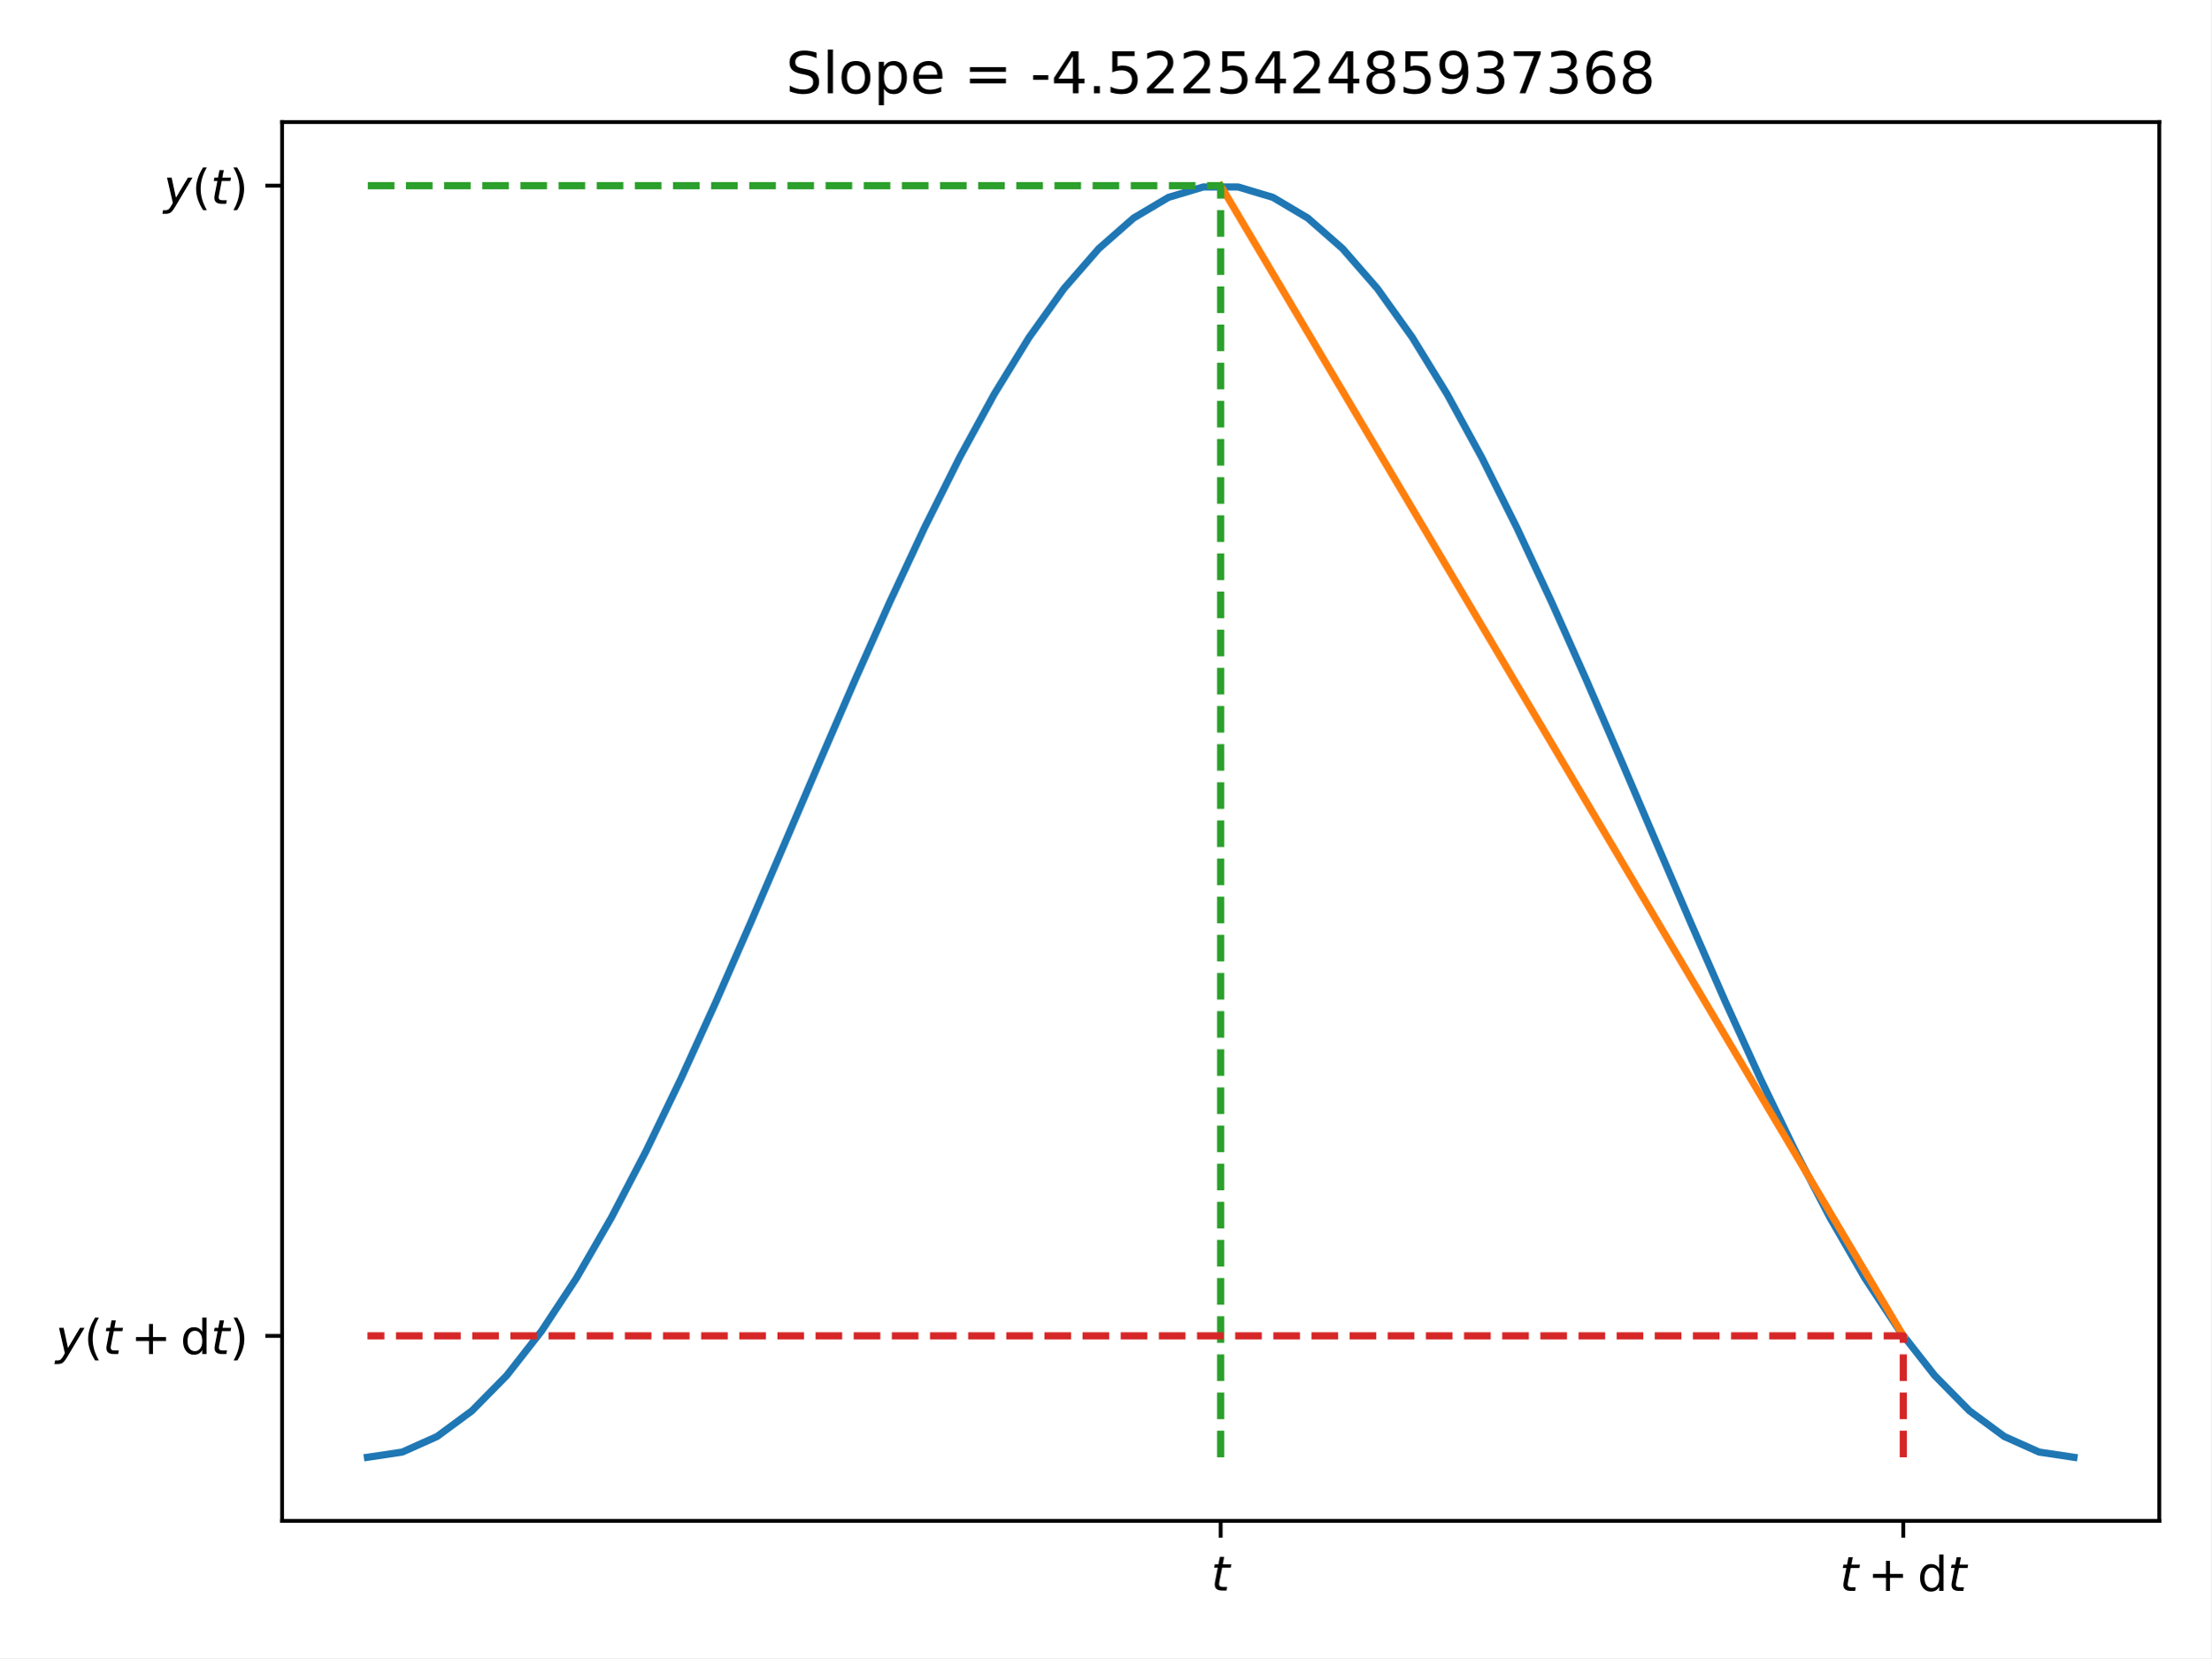
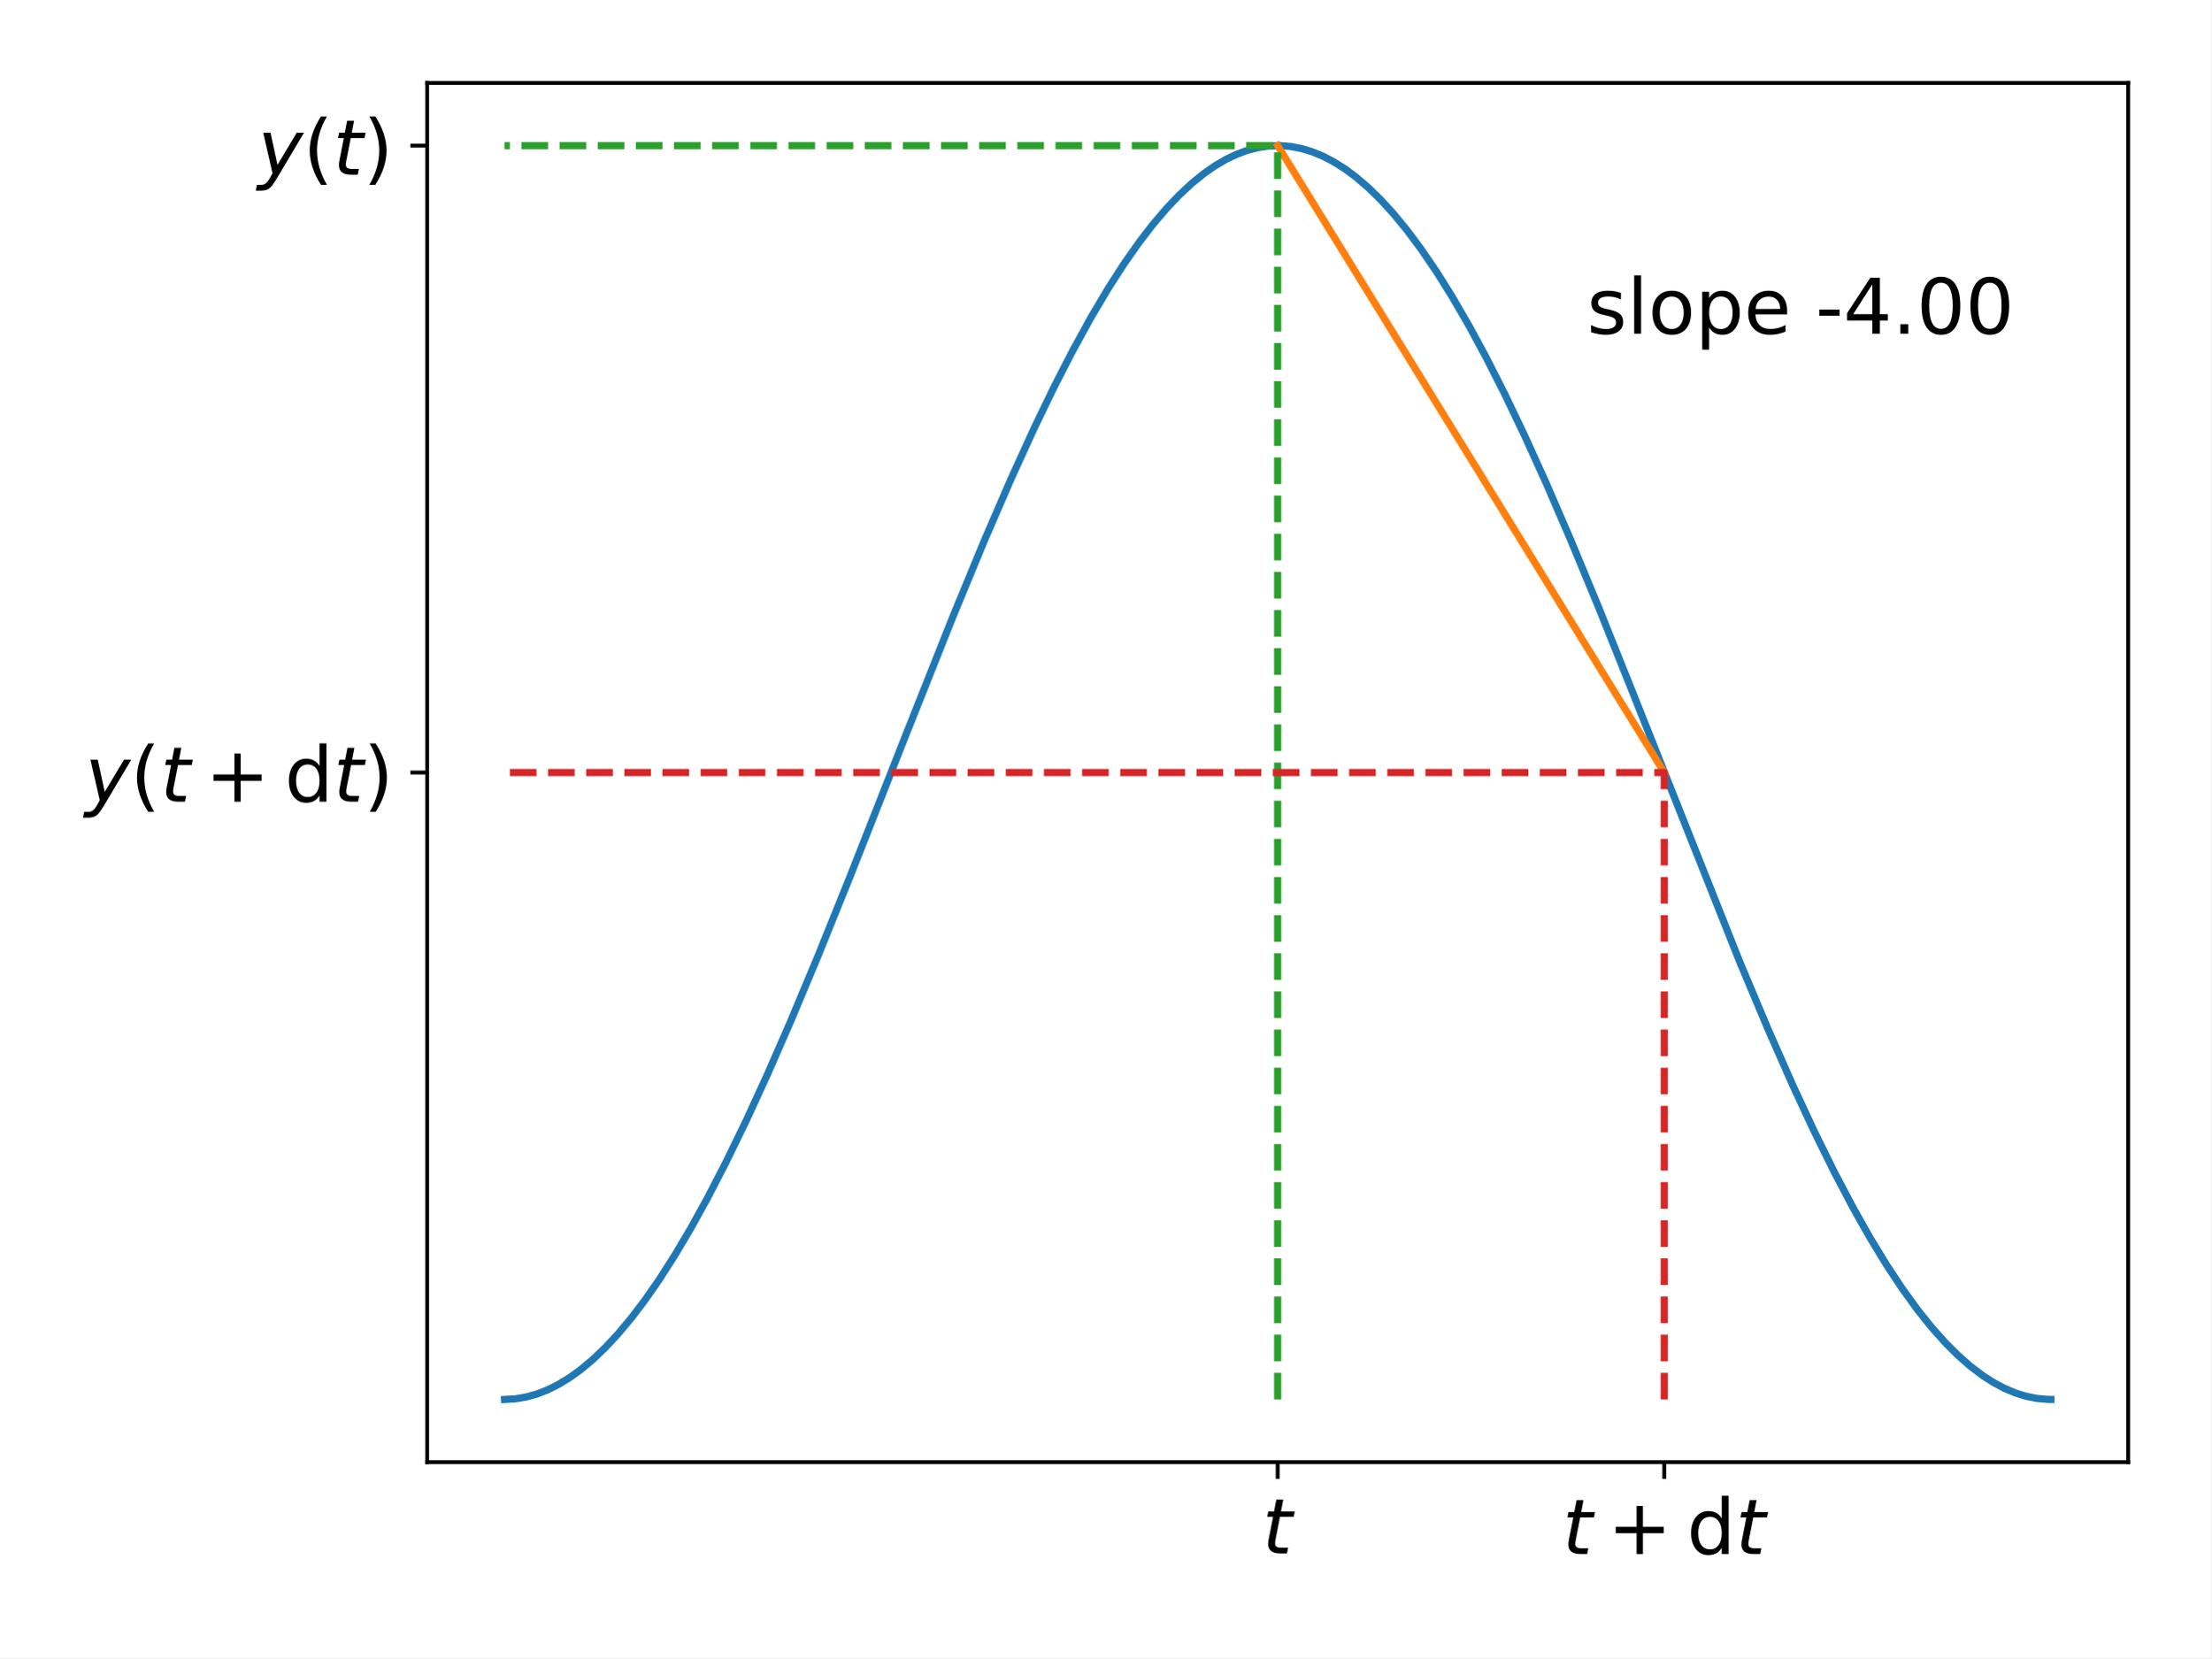
<svg xmlns="http://www.w3.org/2000/svg" xmlns:xlink="http://www.w3.org/1999/xlink" height="345.6pt" version="1.1" viewBox="0 0 460.8 345.6" width="460.8pt">
  <defs>
    <style type="text/css">*{stroke-linecap:butt;stroke-linejoin:round;}</style>
  </defs>
  <g id="figure_1">
    <g id="patch_1">
      <path d="M 0 345.6  L 460.8 345.6  L 460.8 0  L 0 0  z " style="fill:#ffffff;" />
    </g>
    <g id="axes_1">
      <g id="patch_2">
-         <path d="M 58.786 317  L 450 317  L 450 25.44  L 58.786 25.44  z " style="fill:#ffffff;" />
+         <path d="M 89.018 304.76  L 443.52 304.76  L 443.52 17.28  L 89.018 17.28  z " style="fill:#ffffff;" />
      </g>
      <g id="matplotlib.axis_1">
        <g id="xtick_1">
          <g id="line2d_1">
            <defs>
-               <path d="M 0 0  L 0 3.5  " id="m3df1642a04" style="stroke:#000000;stroke-width:0.8;" />
+               <path d="M 0 0  L 0 3.5  " id="mcb3c2fcbc7" style="stroke:#000000;stroke-width:0.8;" />
            </defs>
            <g>
-               <use style="stroke:#000000;stroke-width:0.8;" x="254.393" xlink:href="#m3df1642a04" y="317" />
+               <use style="stroke:#000000;stroke-width:0.8;" x="266.269" xlink:href="#mcb3c2fcbc7" y="304.76" />
            </g>
          </g>
          <g id="text_1">
-             <g transform="translate(252.393 331.5984)scale(0.1 -0.1)">
+             <g transform="translate(263.0691 323.9175)scale(0.16 -0.16)">
              <defs>
                <path d="M 2706 3500  L 2619 3053  L 1472 3053  L 1100 1153  Q 1081 1047 1072 975  Q 1063 903 1063 863  Q 1063 663 1183 572  Q 1303 481 1569 481  L 2150 481  L 2053 0  L 1503 0  Q 991 0 739 200  Q 488 400 488 806  Q 488 878 497 964  Q 506 1050 525 1153  L 897 3053  L 409 3053  L 500 3500  L 978 3500  L 1172 4494  L 1747 4494  L 1556 3500  L 2706 3500  z " id="DejaVuSans-Oblique-74" transform="scale(0.015625)" />
              </defs>
              <use transform="translate(0 0.78125)" xlink:href="#DejaVuSans-Oblique-74" />
            </g>
          </g>
        </g>
        <g id="xtick_2">
          <g id="line2d_2">
            <g>
-               <use style="stroke:#000000;stroke-width:0.8;" x="396.653" xlink:href="#m3df1642a04" y="317" />
+               <use style="stroke:#000000;stroke-width:0.8;" x="346.838" xlink:href="#mcb3c2fcbc7" y="304.76" />
            </g>
          </g>
          <g id="text_2">
-             <g transform="translate(383.4026 331.5984)scale(0.1 -0.1)">
+             <g transform="translate(325.6377 323.9175)scale(0.16 -0.16)">
              <defs>
                <path d="M 2944 4013  L 2944 2272  L 4684 2272  L 4684 1741  L 2944 1741  L 2944 0  L 2419 0  L 2419 1741  L 678 1741  L 678 2272  L 2419 2272  L 2419 4013  L 2944 4013  z " id="DejaVuSans-2b" transform="scale(0.015625)" />
                <path d="M 2906 2969  L 2906 4863  L 3481 4863  L 3481 0  L 2906 0  L 2906 525  Q 2725 213 2448 61  Q 2172 -91 1784 -91  Q 1150 -91 751 415  Q 353 922 353 1747  Q 353 2572 751 3078  Q 1150 3584 1784 3584  Q 2172 3584 2448 3432  Q 2725 3281 2906 2969  z M 947 1747  Q 947 1113 1208 752  Q 1469 391 1925 391  Q 2381 391 2643 752  Q 2906 1113 2906 1747  Q 2906 2381 2643 2742  Q 2381 3103 1925 3103  Q 1469 3103 1208 2742  Q 947 2381 947 1747  z " id="DejaVuSans-64" transform="scale(0.015625)" />
              </defs>
              <use transform="translate(0 0.015625)" xlink:href="#DejaVuSans-Oblique-74" />
              <use transform="translate(58.69141 0.015625)" xlink:href="#DejaVuSans-2b" />
              <use transform="translate(161.9629 0.015625)" xlink:href="#DejaVuSans-64" />
              <use transform="translate(225.4395 0.015625)" xlink:href="#DejaVuSans-Oblique-74" />
            </g>
          </g>
        </g>
      </g>
      <g id="matplotlib.axis_2">
        <g id="ytick_1">
          <g id="line2d_3">
            <defs>
-               <path d="M 0 0  L -3.5 0  " id="m883912e4ef" style="stroke:#000000;stroke-width:0.8;" />
+               <path d="M 0 0  L -3.5 0  " id="mef6a560bfb" style="stroke:#000000;stroke-width:0.8;" />
            </defs>
            <g>
-               <use style="stroke:#000000;stroke-width:0.8;" x="58.786" xlink:href="#m883912e4ef" y="38.693" />
+               <use style="stroke:#000000;stroke-width:0.8;" x="89.018" xlink:href="#mef6a560bfb" y="30.347" />
            </g>
          </g>
          <g id="text_3">
-             <g transform="translate(34.08608 42.49273)scale(0.1 -0.1)">
+             <g transform="translate(53.69828 36.42727)scale(0.16 -0.16)">
              <defs>
                <path d="M 1588 -325  Q 1188 -997 936 -1164  Q 684 -1331 294 -1331  L -159 -1331  L -63 -850  L 269 -850  Q 509 -850 678 -719  Q 847 -588 1056 -206  L 1234 128  L 459 3500  L 1069 3500  L 1650 819  L 3256 3500  L 3859 3500  L 1588 -325  z " id="DejaVuSans-Oblique-79" transform="scale(0.015625)" />
                <path d="M 1984 4856  Q 1566 4138 1362 3434  Q 1159 2731 1159 2009  Q 1159 1288 1364 580  Q 1569 -128 1984 -844  L 1484 -844  Q 1016 -109 783 600  Q 550 1309 550 2009  Q 550 2706 781 3412  Q 1013 4119 1484 4856  L 1984 4856  z " id="DejaVuSans-28" transform="scale(0.015625)" />
                <path d="M 513 4856  L 1013 4856  Q 1481 4119 1714 3412  Q 1947 2706 1947 2009  Q 1947 1309 1714 600  Q 1481 -109 1013 -844  L 513 -844  Q 928 -128 1133 580  Q 1338 1288 1338 2009  Q 1338 2731 1133 3434  Q 928 4138 513 4856  z " id="DejaVuSans-29" transform="scale(0.015625)" />
              </defs>
              <use transform="translate(0 0.125)" xlink:href="#DejaVuSans-Oblique-79" />
              <use transform="translate(59.17969 0.125)" xlink:href="#DejaVuSans-28" />
              <use transform="translate(98.19336 0.125)" xlink:href="#DejaVuSans-Oblique-74" />
              <use transform="translate(137.4023 0.125)" xlink:href="#DejaVuSans-29" />
            </g>
          </g>
        </g>
        <g id="ytick_2">
          <g id="line2d_4">
            <g>
-               <use style="stroke:#000000;stroke-width:0.8;" x="58.786" xlink:href="#m883912e4ef" y="278.437" />
+               <use style="stroke:#000000;stroke-width:0.8;" x="89.018" xlink:href="#mef6a560bfb" y="161.02" />
            </g>
          </g>
          <g id="text_4">
-             <g transform="translate(11.58608 282.2368)scale(0.1 -0.1)">
+             <g transform="translate(17.69828 167.1)scale(0.16 -0.16)">
              <use transform="translate(0 0.015625)" xlink:href="#DejaVuSans-Oblique-79" />
              <use transform="translate(59.17969 0.015625)" xlink:href="#DejaVuSans-28" />
              <use transform="translate(98.19336 0.015625)" xlink:href="#DejaVuSans-Oblique-74" />
              <use transform="translate(156.8848 0.015625)" xlink:href="#DejaVuSans-2b" />
              <use transform="translate(260.1562 0.015625)" xlink:href="#DejaVuSans-64" />
              <use transform="translate(323.6328 0.015625)" xlink:href="#DejaVuSans-Oblique-74" />
              <use transform="translate(362.8418 0.015625)" xlink:href="#DejaVuSans-29" />
            </g>
          </g>
        </g>
      </g>
      <g id="line2d_5">
-         <path clip-path="url(#pa521b3d4a3)" d="M 76.569 303.747  L 83.827 302.659  L 91.085 299.413  L 98.343 294.062  L 105.601 286.693  L 112.859 277.429  L 120.117 266.421  L 127.376 253.849  L 134.634 239.921  L 141.892 224.865  L 149.15 208.928  L 156.408 192.371  L 163.666 175.468  L 170.924 158.494  L 178.183 141.73  L 185.441 125.45  L 192.699 109.921  L 199.957 95.399  L 207.215 82.122  L 214.473 70.308  L 221.731 60.15  L 228.99 51.817  L 236.248 45.444  L 243.506 41.137  L 250.764 38.965  L 258.022 38.965  L 265.28 41.137  L 272.538 45.444  L 279.797 51.817  L 287.055 60.15  L 294.313 70.308  L 301.571 82.122  L 308.829 95.399  L 316.087 109.921  L 323.345 125.45  L 330.604 141.73  L 337.862 158.494  L 345.12 175.468  L 352.378 192.371  L 359.636 208.928  L 366.894 224.865  L 374.152 239.921  L 381.411 253.849  L 388.669 266.421  L 395.927 277.429  L 403.185 286.693  L 410.443 294.062  L 417.701 299.413  L 424.959 302.659  L 432.218 303.747  " style="fill:none;stroke:#1f77b4;stroke-linecap:square;stroke-width:1.5;" />
+         <path clip-path="url(#p745c5f35a1)" d="M 105.132 291.693  L 107.39 291.566  L 109.648 291.186  L 111.907 290.555  L 114.165 289.672  L 116.423 288.539  L 118.681 287.16  L 120.939 285.536  L 123.52 283.385  L 126.101 280.924  L 128.682 278.16  L 131.585 274.696  L 134.488 270.868  L 137.392 266.688  L 140.618 261.647  L 143.844 256.209  L 147.392 249.792  L 151.263 242.309  L 155.457 233.682  L 159.973 223.85  L 164.812 212.777  L 170.297 199.677  L 177.071 182.901  L 188.685 153.422  L 198.685 128.292  L 205.137 112.679  L 210.621 100  L 215.46 89.386  L 219.654 80.699  L 223.525 73.156  L 227.396 66.113  L 230.945 60.131  L 234.171 55.111  L 237.397 50.509  L 240.3 46.741  L 243.203 43.339  L 245.784 40.631  L 248.365 38.228  L 250.946 36.135  L 253.204 34.564  L 255.462 33.237  L 257.72 32.158  L 259.979 31.329  L 262.237 30.751  L 264.495 30.425  L 266.753 30.353  L 269.011 30.534  L 271.269 30.968  L 273.528 31.654  L 275.786 32.59  L 278.044 33.775  L 280.302 35.207  L 282.56 36.883  L 285.141 39.093  L 287.722 41.611  L 290.303 44.432  L 293.206 47.957  L 296.109 51.845  L 299.335 56.574  L 302.561 61.716  L 306.11 67.825  L 309.658 74.38  L 313.53 82.002  L 317.723 90.766  L 322.24 100.728  L 327.401 112.679  L 333.208 126.704  L 340.628 145.238  L 362.564 200.461  L 368.371 214.282  L 373.533 226  L 378.049 235.718  L 382.243 244.225  L 386.114 251.586  L 389.662 257.881  L 393.211 263.713  L 396.437 268.588  L 399.663 273.039  L 402.566 276.666  L 405.47 279.923  L 408.05 282.498  L 410.631 284.766  L 413.212 286.721  L 415.47 288.17  L 417.728 289.374  L 419.987 290.328  L 422.245 291.032  L 424.503 291.483  L 426.761 291.682  L 427.406 291.693  L 427.406 291.693  " style="fill:none;stroke:#1f77b4;stroke-linecap:square;stroke-width:1.5;" />
      </g>
      <g id="line2d_6">
-         <path clip-path="url(#pa521b3d4a3)" d="M 254.393 38.693  L 396.653 278.437  " style="fill:none;stroke:#ff7f0e;stroke-linecap:square;stroke-width:1.5;" />
+         <path clip-path="url(#p745c5f35a1)" d="M 266.269 30.347  L 346.838 161.02  " style="fill:none;stroke:#ff7f0e;stroke-linecap:square;stroke-width:1.5;" />
      </g>
      <g id="line2d_7">
-         <path clip-path="url(#pa521b3d4a3)" d="M 254.393 303.747  L 254.393 38.693  L 76.569 38.693  " style="fill:none;stroke:#2ca02c;stroke-dasharray:5.55,2.4;stroke-dashoffset:0;stroke-width:1.5;" />
+         <path clip-path="url(#p745c5f35a1)" d="M 266.269 291.693  L 266.269 30.347  L 105.132 30.347  " style="fill:none;stroke:#2ca02c;stroke-dasharray:5.55,2.4;stroke-dashoffset:0;stroke-width:1.5;" />
      </g>
      <g id="line2d_8">
-         <path clip-path="url(#pa521b3d4a3)" d="M 396.653 303.747  L 396.653 278.437  L 76.569 278.437  " style="fill:none;stroke:#d62728;stroke-dasharray:5.55,2.4;stroke-dashoffset:0;stroke-width:1.5;" />
+         <path clip-path="url(#p745c5f35a1)" d="M 346.838 291.693  L 346.838 161.02  L 105.132 161.02  " style="fill:none;stroke:#d62728;stroke-dasharray:5.55,2.4;stroke-dashoffset:0;stroke-width:1.5;" />
      </g>
      <g id="patch_3">
-         <path d="M 58.786 317  L 58.786 25.44  " style="fill:none;stroke:#000000;stroke-linecap:square;stroke-linejoin:miter;stroke-width:0.8;" />
+         <path d="M 89.018 304.76  L 89.018 17.28  " style="fill:none;stroke:#000000;stroke-linecap:square;stroke-linejoin:miter;stroke-width:0.8;" />
      </g>
      <g id="patch_4">
-         <path d="M 450 317  L 450 25.44  " style="fill:none;stroke:#000000;stroke-linecap:square;stroke-linejoin:miter;stroke-width:0.8;" />
+         <path d="M 443.52 304.76  L 443.52 17.28  " style="fill:none;stroke:#000000;stroke-linecap:square;stroke-linejoin:miter;stroke-width:0.8;" />
      </g>
      <g id="patch_5">
-         <path d="M 58.786 317  L 450 317  " style="fill:none;stroke:#000000;stroke-linecap:square;stroke-linejoin:miter;stroke-width:0.8;" />
+         <path d="M 89.018 304.76  L 443.52 304.76  " style="fill:none;stroke:#000000;stroke-linecap:square;stroke-linejoin:miter;stroke-width:0.8;" />
      </g>
      <g id="patch_6">
-         <path d="M 58.786 25.44  L 450 25.44  " style="fill:none;stroke:#000000;stroke-linecap:square;stroke-linejoin:miter;stroke-width:0.8;" />
+         <path d="M 89.018 17.28  L 443.52 17.28  " style="fill:none;stroke:#000000;stroke-linecap:square;stroke-linejoin:miter;stroke-width:0.8;" />
      </g>
      <g id="text_5">
-         <g transform="translate(163.7518 19.44)scale(0.12 -0.12)">
+         <g transform="translate(330.724 69.54909)scale(0.16 -0.16)">
          <defs>
-             <path d="M 3425 4513  L 3425 3897  Q 3066 4069 2747 4153  Q 2428 4238 2131 4238  Q 1616 4238 1336 4038  Q 1056 3838 1056 3469  Q 1056 3159 1242 3001  Q 1428 2844 1947 2747  L 2328 2669  Q 3034 2534 3370 2195  Q 3706 1856 3706 1288  Q 3706 609 3251 259  Q 2797 -91 1919 -91  Q 1588 -91 1214 -16  Q 841 59 441 206  L 441 856  Q 825 641 1194 531  Q 1563 422 1919 422  Q 2459 422 2753 634  Q 3047 847 3047 1241  Q 3047 1584 2836 1778  Q 2625 1972 2144 2069  L 1759 2144  Q 1053 2284 737 2584  Q 422 2884 422 3419  Q 422 4038 858 4394  Q 1294 4750 2059 4750  Q 2388 4750 2728 4690  Q 3069 4631 3425 4513  z " id="DejaVuSans-53" transform="scale(0.015625)" />
+             <path d="M 2834 3397  L 2834 2853  Q 2591 2978 2328 3040  Q 2066 3103 1784 3103  Q 1356 3103 1142 2972  Q 928 2841 928 2578  Q 928 2378 1081 2264  Q 1234 2150 1697 2047  L 1894 2003  Q 2506 1872 2764 1633  Q 3022 1394 3022 966  Q 3022 478 2636 193  Q 2250 -91 1575 -91  Q 1294 -91 989 -36  Q 684 19 347 128  L 347 722  Q 666 556 975 473  Q 1284 391 1588 391  Q 1994 391 2212 530  Q 2431 669 2431 922  Q 2431 1156 2273 1281  Q 2116 1406 1581 1522  L 1381 1569  Q 847 1681 609 1914  Q 372 2147 372 2553  Q 372 3047 722 3315  Q 1072 3584 1716 3584  Q 2034 3584 2315 3537  Q 2597 3491 2834 3397  z " id="DejaVuSans-73" transform="scale(0.015625)" />
            <path d="M 603 4863  L 1178 4863  L 1178 0  L 603 0  L 603 4863  z " id="DejaVuSans-6c" transform="scale(0.015625)" />
            <path d="M 1959 3097  Q 1497 3097 1228 2736  Q 959 2375 959 1747  Q 959 1119 1226 758  Q 1494 397 1959 397  Q 2419 397 2687 759  Q 2956 1122 2956 1747  Q 2956 2369 2687 2733  Q 2419 3097 1959 3097  z M 1959 3584  Q 2709 3584 3137 3096  Q 3566 2609 3566 1747  Q 3566 888 3137 398  Q 2709 -91 1959 -91  Q 1206 -91 779 398  Q 353 888 353 1747  Q 353 2609 779 3096  Q 1206 3584 1959 3584  z " id="DejaVuSans-6f" transform="scale(0.015625)" />
            <path d="M 1159 525  L 1159 -1331  L 581 -1331  L 581 3500  L 1159 3500  L 1159 2969  Q 1341 3281 1617 3432  Q 1894 3584 2278 3584  Q 2916 3584 3314 3078  Q 3713 2572 3713 1747  Q 3713 922 3314 415  Q 2916 -91 2278 -91  Q 1894 -91 1617 61  Q 1341 213 1159 525  z M 3116 1747  Q 3116 2381 2855 2742  Q 2594 3103 2138 3103  Q 1681 3103 1420 2742  Q 1159 2381 1159 1747  Q 1159 1113 1420 752  Q 1681 391 2138 391  Q 2594 391 2855 752  Q 3116 1113 3116 1747  z " id="DejaVuSans-70" transform="scale(0.015625)" />
            <path d="M 3597 1894  L 3597 1613  L 953 1613  Q 991 1019 1311 708  Q 1631 397 2203 397  Q 2534 397 2845 478  Q 3156 559 3463 722  L 3463 178  Q 3153 47 2828 -22  Q 2503 -91 2169 -91  Q 1331 -91 842 396  Q 353 884 353 1716  Q 353 2575 817 3079  Q 1281 3584 2069 3584  Q 2775 3584 3186 3129  Q 3597 2675 3597 1894  z M 3022 2063  Q 3016 2534 2758 2815  Q 2500 3097 2075 3097  Q 1594 3097 1305 2825  Q 1016 2553 972 2059  L 3022 2063  z " id="DejaVuSans-65" transform="scale(0.015625)" />
            <path id="DejaVuSans-20" transform="scale(0.015625)" />
-             <path d="M 678 2906  L 4684 2906  L 4684 2381  L 678 2381  L 678 2906  z M 678 1631  L 4684 1631  L 4684 1100  L 678 1100  L 678 1631  z " id="DejaVuSans-3d" transform="scale(0.015625)" />
            <path d="M 313 2009  L 1997 2009  L 1997 1497  L 313 1497  L 313 2009  z " id="DejaVuSans-2d" transform="scale(0.015625)" />
            <path d="M 2419 4116  L 825 1625  L 2419 1625  L 2419 4116  z M 2253 4666  L 3047 4666  L 3047 1625  L 3713 1625  L 3713 1100  L 3047 1100  L 3047 0  L 2419 0  L 2419 1100  L 313 1100  L 313 1709  L 2253 4666  z " id="DejaVuSans-34" transform="scale(0.015625)" />
            <path d="M 684 794  L 1344 794  L 1344 0  L 684 0  L 684 794  z " id="DejaVuSans-2e" transform="scale(0.015625)" />
-             <path d="M 691 4666  L 3169 4666  L 3169 4134  L 1269 4134  L 1269 2991  Q 1406 3038 1543 3061  Q 1681 3084 1819 3084  Q 2600 3084 3056 2656  Q 3513 2228 3513 1497  Q 3513 744 3044 326  Q 2575 -91 1722 -91  Q 1428 -91 1123 -41  Q 819 9 494 109  L 494 744  Q 775 591 1075 516  Q 1375 441 1709 441  Q 2250 441 2565 725  Q 2881 1009 2881 1497  Q 2881 1984 2565 2268  Q 2250 2553 1709 2553  Q 1456 2553 1204 2497  Q 953 2441 691 2322  L 691 4666  z " id="DejaVuSans-35" transform="scale(0.015625)" />
-             <path d="M 1228 531  L 3431 531  L 3431 0  L 469 0  L 469 531  Q 828 903 1448 1529  Q 2069 2156 2228 2338  Q 2531 2678 2651 2914  Q 2772 3150 2772 3378  Q 2772 3750 2511 3984  Q 2250 4219 1831 4219  Q 1534 4219 1204 4116  Q 875 4013 500 3803  L 500 4441  Q 881 4594 1212 4672  Q 1544 4750 1819 4750  Q 2544 4750 2975 4387  Q 3406 4025 3406 3419  Q 3406 3131 3298 2873  Q 3191 2616 2906 2266  Q 2828 2175 2409 1742  Q 1991 1309 1228 531  z " id="DejaVuSans-32" transform="scale(0.015625)" />
-             <path d="M 2034 2216  Q 1584 2216 1326 1975  Q 1069 1734 1069 1313  Q 1069 891 1326 650  Q 1584 409 2034 409  Q 2484 409 2743 651  Q 3003 894 3003 1313  Q 3003 1734 2745 1975  Q 2488 2216 2034 2216  z M 1403 2484  Q 997 2584 770 2862  Q 544 3141 544 3541  Q 544 4100 942 4425  Q 1341 4750 2034 4750  Q 2731 4750 3128 4425  Q 3525 4100 3525 3541  Q 3525 3141 3298 2862  Q 3072 2584 2669 2484  Q 3125 2378 3379 2068  Q 3634 1759 3634 1313  Q 3634 634 3220 271  Q 2806 -91 2034 -91  Q 1263 -91 848 271  Q 434 634 434 1313  Q 434 1759 690 2068  Q 947 2378 1403 2484  z M 1172 3481  Q 1172 3119 1398 2916  Q 1625 2713 2034 2713  Q 2441 2713 2670 2916  Q 2900 3119 2900 3481  Q 2900 3844 2670 4047  Q 2441 4250 2034 4250  Q 1625 4250 1398 4047  Q 1172 3844 1172 3481  z " id="DejaVuSans-38" transform="scale(0.015625)" />
-             <path d="M 703 97  L 703 672  Q 941 559 1184 500  Q 1428 441 1663 441  Q 2288 441 2617 861  Q 2947 1281 2994 2138  Q 2813 1869 2534 1725  Q 2256 1581 1919 1581  Q 1219 1581 811 2004  Q 403 2428 403 3163  Q 403 3881 828 4315  Q 1253 4750 1959 4750  Q 2769 4750 3195 4129  Q 3622 3509 3622 2328  Q 3622 1225 3098 567  Q 2575 -91 1691 -91  Q 1453 -91 1209 -44  Q 966 3 703 97  z M 1959 2075  Q 2384 2075 2632 2365  Q 2881 2656 2881 3163  Q 2881 3666 2632 3958  Q 2384 4250 1959 4250  Q 1534 4250 1286 3958  Q 1038 3666 1038 3163  Q 1038 2656 1286 2365  Q 1534 2075 1959 2075  z " id="DejaVuSans-39" transform="scale(0.015625)" />
-             <path d="M 2597 2516  Q 3050 2419 3304 2112  Q 3559 1806 3559 1356  Q 3559 666 3084 287  Q 2609 -91 1734 -91  Q 1441 -91 1130 -33  Q 819 25 488 141  L 488 750  Q 750 597 1062 519  Q 1375 441 1716 441  Q 2309 441 2620 675  Q 2931 909 2931 1356  Q 2931 1769 2642 2001  Q 2353 2234 1838 2234  L 1294 2234  L 1294 2753  L 1863 2753  Q 2328 2753 2575 2939  Q 2822 3125 2822 3475  Q 2822 3834 2567 4026  Q 2313 4219 1838 4219  Q 1578 4219 1281 4162  Q 984 4106 628 3988  L 628 4550  Q 988 4650 1302 4700  Q 1616 4750 1894 4750  Q 2613 4750 3031 4423  Q 3450 4097 3450 3541  Q 3450 3153 3228 2886  Q 3006 2619 2597 2516  z " id="DejaVuSans-33" transform="scale(0.015625)" />
-             <path d="M 525 4666  L 3525 4666  L 3525 4397  L 1831 0  L 1172 0  L 2766 4134  L 525 4134  L 525 4666  z " id="DejaVuSans-37" transform="scale(0.015625)" />
-             <path d="M 2113 2584  Q 1688 2584 1439 2293  Q 1191 2003 1191 1497  Q 1191 994 1439 701  Q 1688 409 2113 409  Q 2538 409 2786 701  Q 3034 994 3034 1497  Q 3034 2003 2786 2293  Q 2538 2584 2113 2584  z M 3366 4563  L 3366 3988  Q 3128 4100 2886 4159  Q 2644 4219 2406 4219  Q 1781 4219 1451 3797  Q 1122 3375 1075 2522  Q 1259 2794 1537 2939  Q 1816 3084 2150 3084  Q 2853 3084 3261 2657  Q 3669 2231 3669 1497  Q 3669 778 3244 343  Q 2819 -91 2113 -91  Q 1303 -91 875 529  Q 447 1150 447 2328  Q 447 3434 972 4092  Q 1497 4750 2381 4750  Q 2619 4750 2861 4703  Q 3103 4656 3366 4563  z " id="DejaVuSans-36" transform="scale(0.015625)" />
+             <path d="M 2034 4250  Q 1547 4250 1301 3770  Q 1056 3291 1056 2328  Q 1056 1369 1301 889  Q 1547 409 2034 409  Q 2525 409 2770 889  Q 3016 1369 3016 2328  Q 3016 3291 2770 3770  Q 2525 4250 2034 4250  z M 2034 4750  Q 2819 4750 3233 4129  Q 3647 3509 3647 2328  Q 3647 1150 3233 529  Q 2819 -91 2034 -91  Q 1250 -91 836 529  Q 422 1150 422 2328  Q 422 3509 836 4129  Q 1250 4750 2034 4750  z " id="DejaVuSans-30" transform="scale(0.015625)" />
          </defs>
-           <use xlink:href="#DejaVuSans-53" />
-           <use x="63.477" xlink:href="#DejaVuSans-6c" />
-           <use x="91.26" xlink:href="#DejaVuSans-6f" />
-           <use x="152.441" xlink:href="#DejaVuSans-70" />
-           <use x="215.918" xlink:href="#DejaVuSans-65" />
-           <use x="277.441" xlink:href="#DejaVuSans-20" />
-           <use x="309.229" xlink:href="#DejaVuSans-3d" />
-           <use x="393.018" xlink:href="#DejaVuSans-20" />
-           <use x="424.805" xlink:href="#DejaVuSans-2d" />
-           <use x="460.889" xlink:href="#DejaVuSans-34" />
-           <use x="524.512" xlink:href="#DejaVuSans-2e" />
-           <use x="556.299" xlink:href="#DejaVuSans-35" />
-           <use x="619.922" xlink:href="#DejaVuSans-32" />
-           <use x="683.545" xlink:href="#DejaVuSans-32" />
-           <use x="747.168" xlink:href="#DejaVuSans-35" />
-           <use x="810.791" xlink:href="#DejaVuSans-34" />
-           <use x="874.414" xlink:href="#DejaVuSans-32" />
-           <use x="938.037" xlink:href="#DejaVuSans-34" />
-           <use x="1001.66" xlink:href="#DejaVuSans-38" />
-           <use x="1065.283" xlink:href="#DejaVuSans-35" />
-           <use x="1128.906" xlink:href="#DejaVuSans-39" />
-           <use x="1192.529" xlink:href="#DejaVuSans-33" />
-           <use x="1256.152" xlink:href="#DejaVuSans-37" />
-           <use x="1319.775" xlink:href="#DejaVuSans-33" />
-           <use x="1383.398" xlink:href="#DejaVuSans-36" />
-           <use x="1447.021" xlink:href="#DejaVuSans-38" />
+           <use xlink:href="#DejaVuSans-73" />
+           <use x="52.1" xlink:href="#DejaVuSans-6c" />
+           <use x="79.883" xlink:href="#DejaVuSans-6f" />
+           <use x="141.064" xlink:href="#DejaVuSans-70" />
+           <use x="204.541" xlink:href="#DejaVuSans-65" />
+           <use x="266.064" xlink:href="#DejaVuSans-20" />
+           <use x="297.852" xlink:href="#DejaVuSans-2d" />
+           <use x="333.936" xlink:href="#DejaVuSans-34" />
+           <use x="397.559" xlink:href="#DejaVuSans-2e" />
+           <use x="429.346" xlink:href="#DejaVuSans-30" />
+           <use x="492.969" xlink:href="#DejaVuSans-30" />
        </g>
      </g>
    </g>
  </g>
  <defs>
-     <clipPath id="pa521b3d4a3">
-       <rect height="291.56" width="391.214" x="58.786" y="25.44" />
+     <clipPath id="p745c5f35a1">
+       <rect height="287.48" width="354.502" x="89.018" y="17.28" />
    </clipPath>
  </defs>
</svg>
